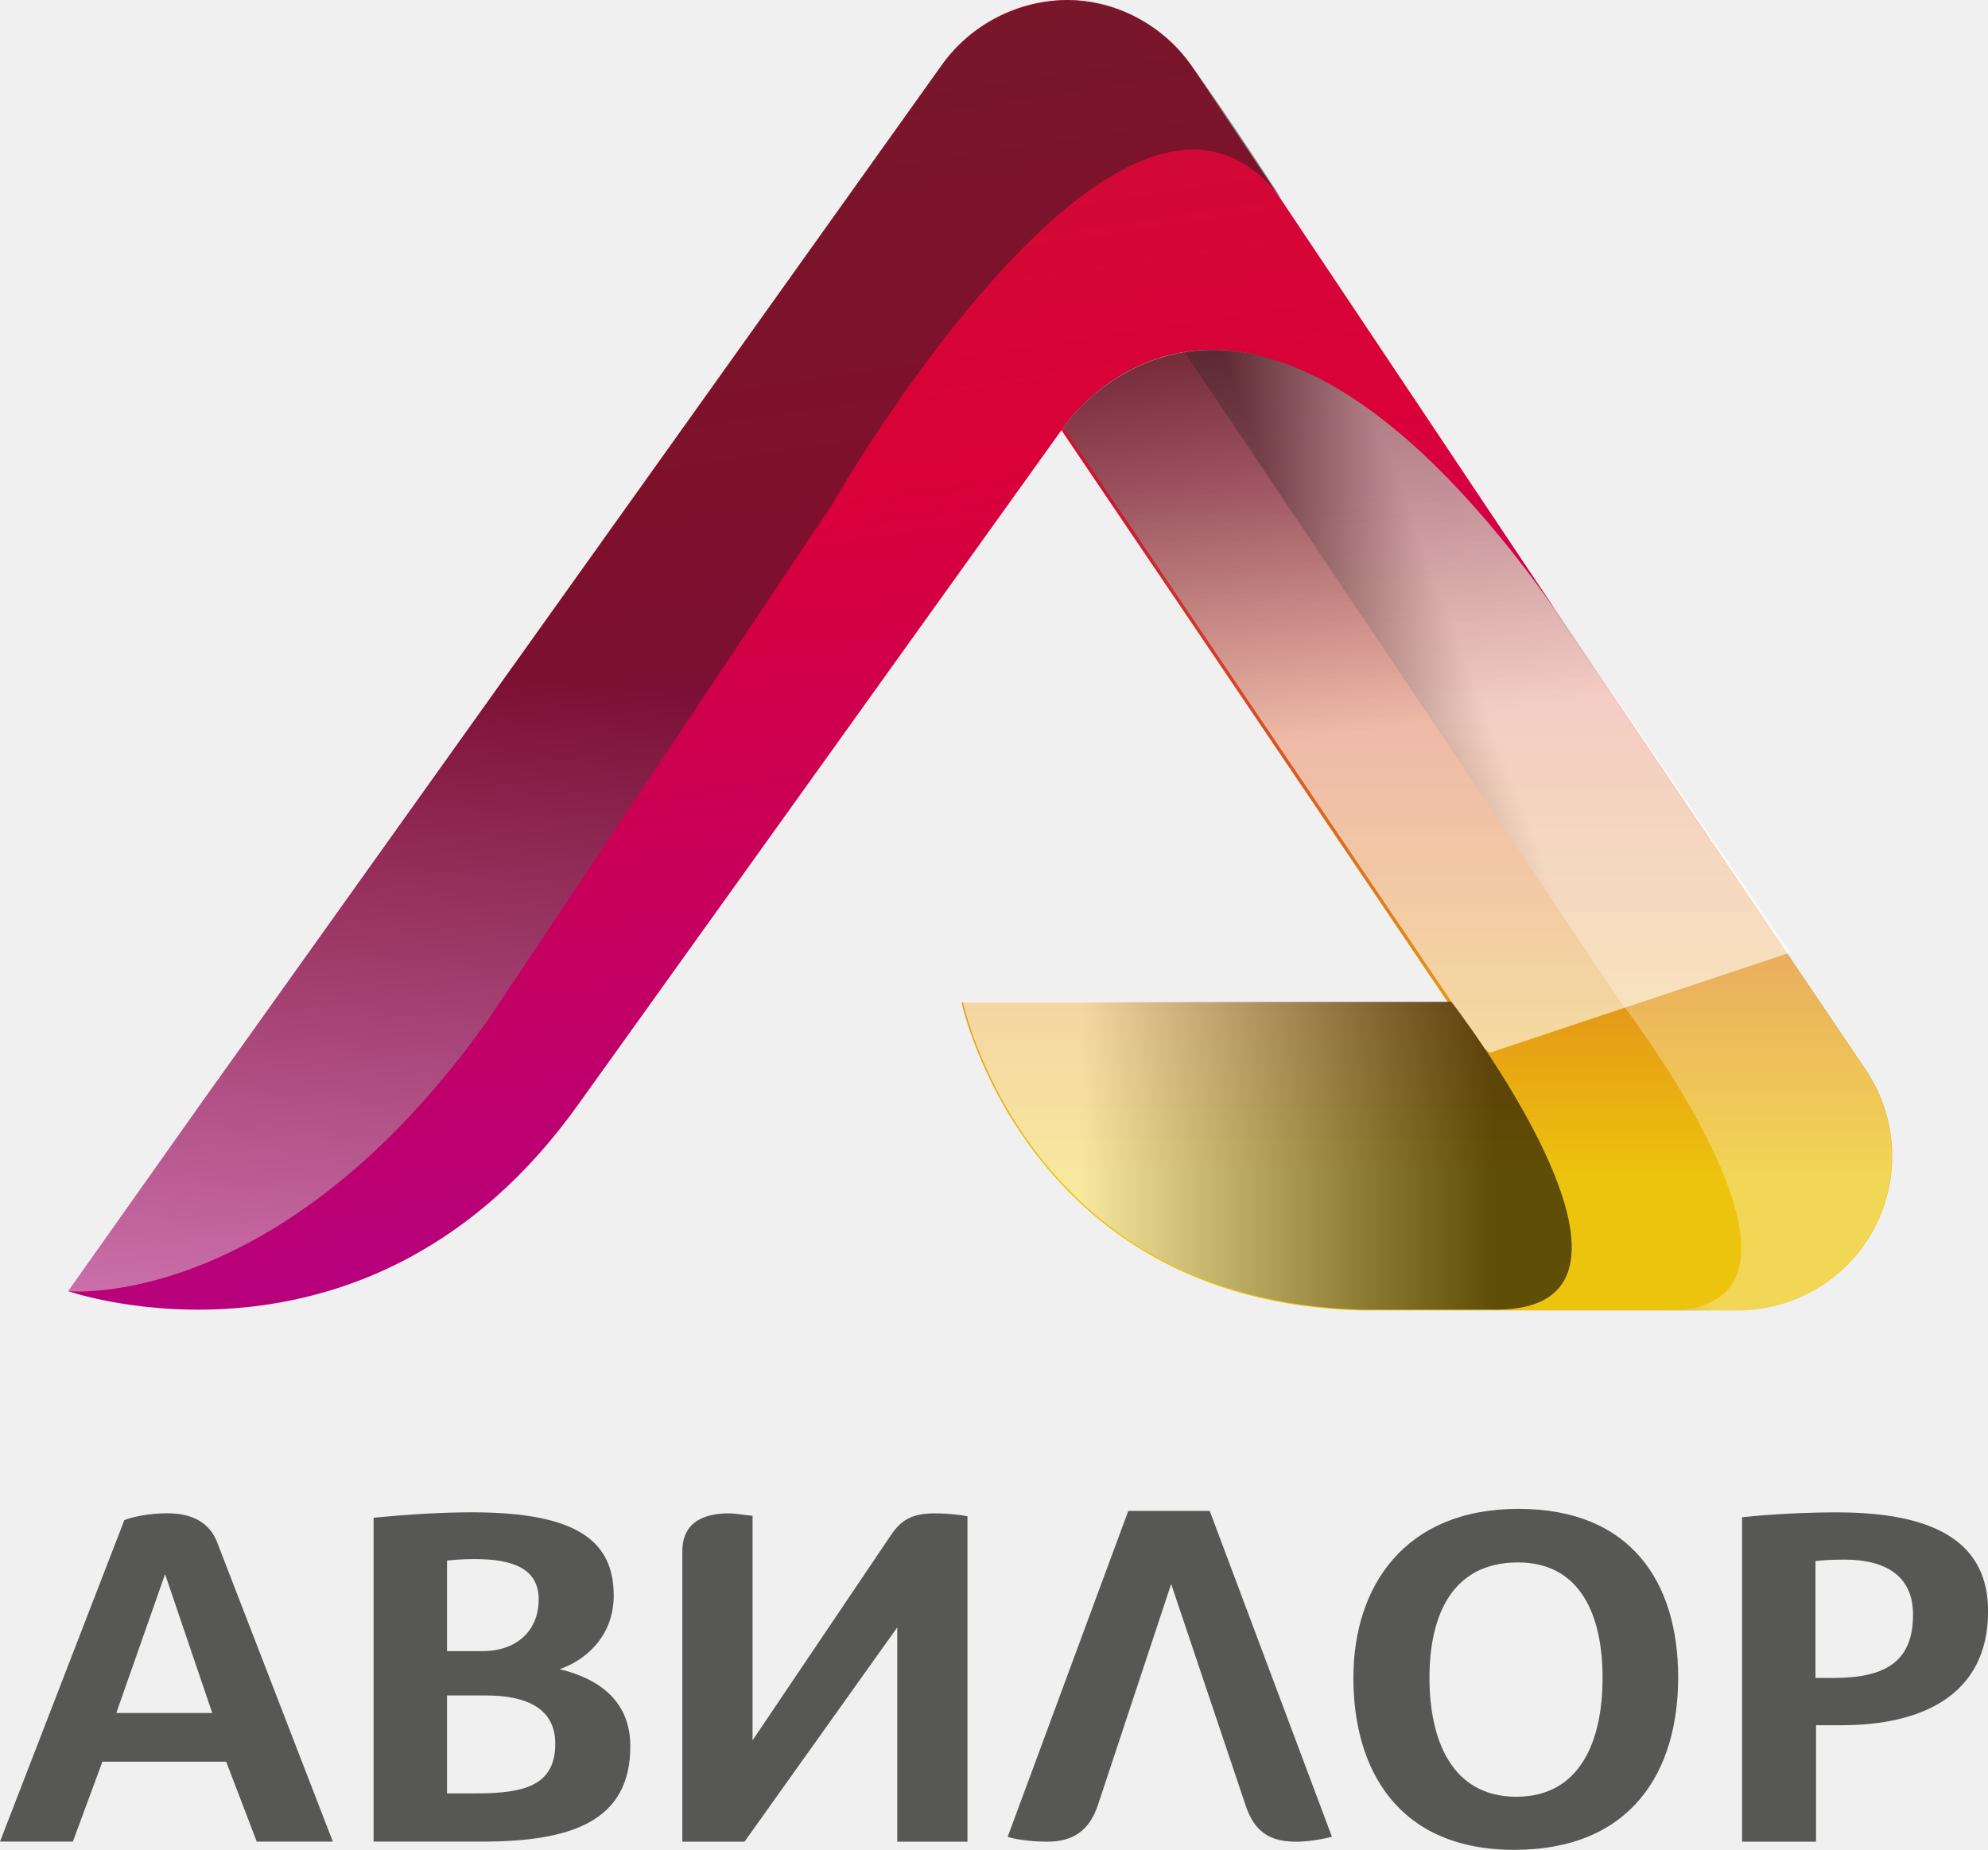
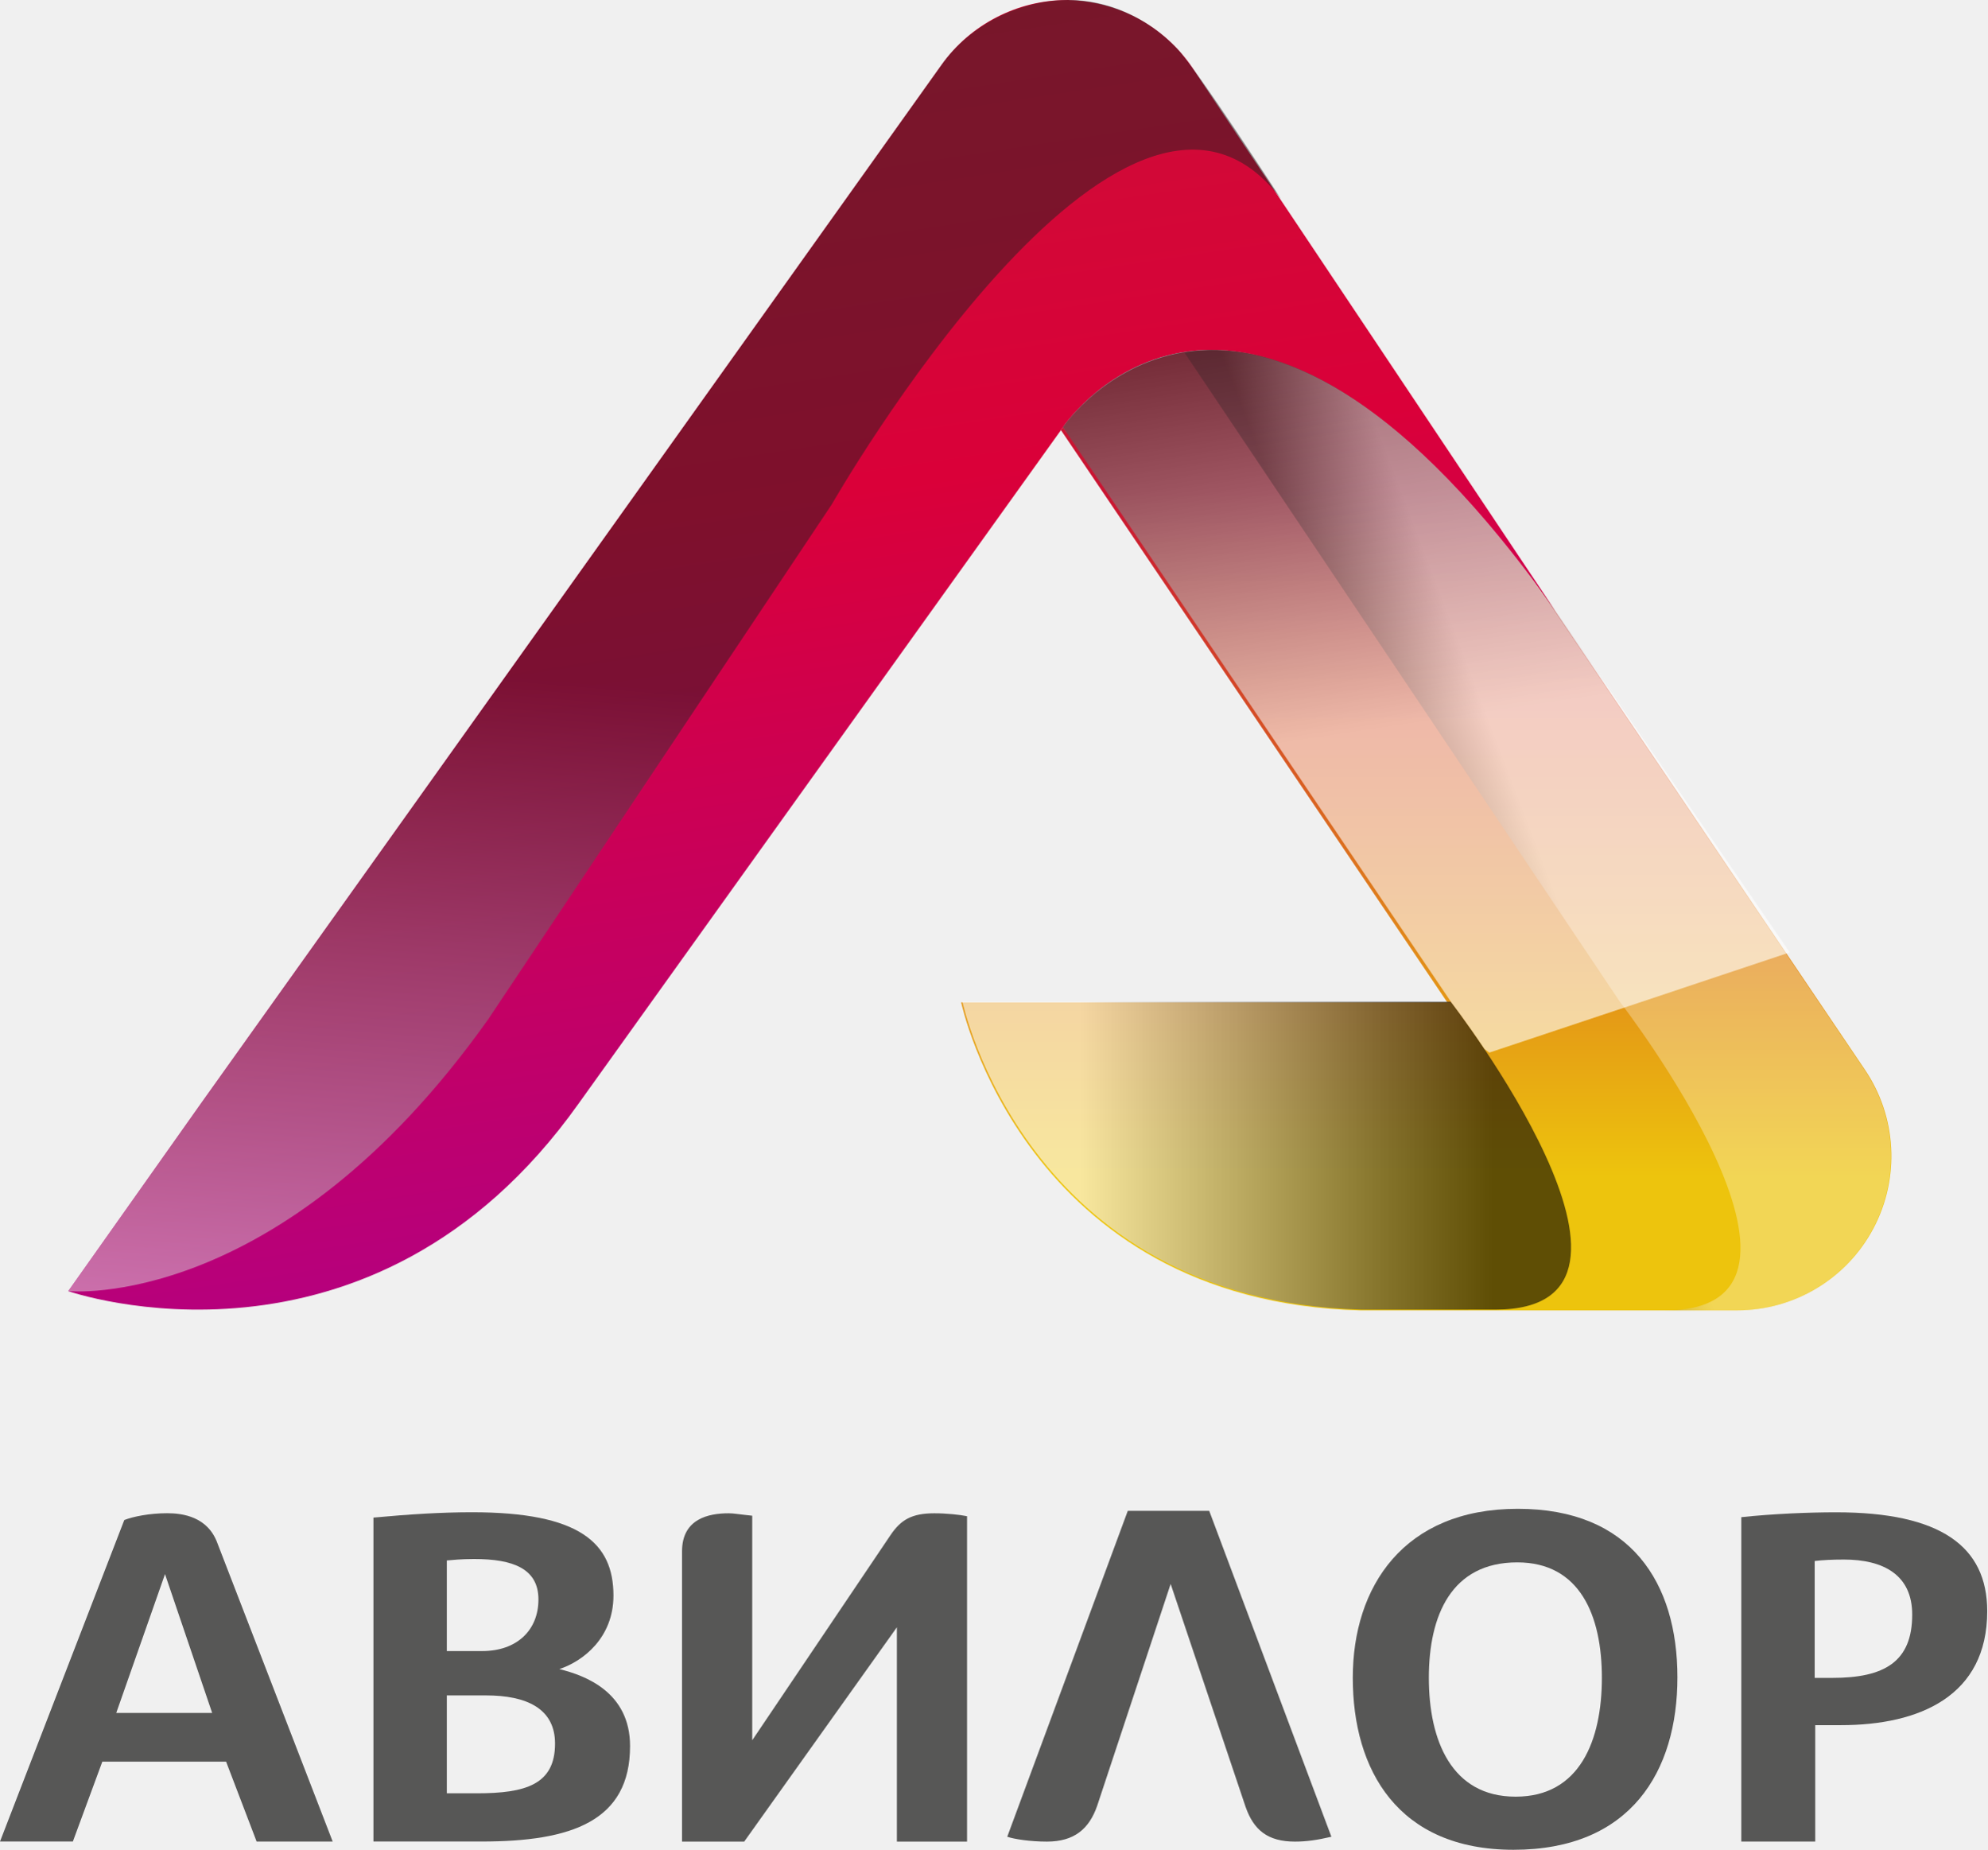
- <svg xmlns="http://www.w3.org/2000/svg" enable-background="new 0 0 144.673 134.655" version="1.1" viewBox="0 0 144.673 134.655" xml:space="preserve">
+ <svg xmlns="http://www.w3.org/2000/svg" version="1.1" x="0px" y="0px" width="144.678px" height="134.65px" viewBox="0 0 144.678 134.65" style="overflow:scroll;enable-background:new 0 0 144.678 134.65;" xml:space="preserve">
  <style type="text/css">
- 	._x005B_Default_x005D_{fill:#FFFFFF;stroke:#1D1D1B;stroke-miterlimit:10;}
- 	.Round_x0020_Corners_x0020_2_x0020_pt{fill:#FFFFFF;stroke:#1D1D1B;stroke-miterlimit:10;}
- 	.Live_x0020_Reflect_x0020_X{fill:none;}
- 	.Bevel_x0020_Soft{fill:url(#h);}
- 	.Dusk{fill:#FFFFFF;}
- 	.Pompadour_GS{fill-rule:evenodd;clip-rule:evenodd;fill:#51AEE2;}
	.st0{fill:#575756;}
- 	.st1{fill:url(#g);}
- 	.st2{fill:url(#f);}
- 	.st3{opacity:0.6;fill:url(#e);}
- 	.st4{opacity:0.6;fill:url(#d);}
- 	.st5{opacity:0.5;fill:url(#c);}
- 	.st6{opacity:0.3;fill:url(#b);}
- 	.st7{opacity:0.5;fill:url(#a);}
+ 	.st1{fill:url(#SVGID_1_);}
+ 	.st2{fill:url(#SVGID_2_);}
+ 	.st3{opacity:0.6;fill:url(#SVGID_3_);enable-background:new    ;}
+ 	.st4{opacity:0.6;fill:url(#SVGID_4_);enable-background:new    ;}
+ 	.st5{opacity:0.5;fill:url(#SVGID_5_);enable-background:new    ;}
+ 	.st6{opacity:0.3;fill:url(#SVGID_6_);enable-background:new    ;}
+ 	.st7{opacity:0.5;fill:url(#SVGID_7_);enable-background:new    ;}
+ 	.st8{fill:url(#SVGID_8_);}
+ 	.st9{fill:url(#SVGID_9_);}
+ 	.st10{opacity:0.6;fill:url(#SVGID_10_);enable-background:new    ;}
+ 	.st11{opacity:0.6;fill:url(#SVGID_11_);enable-background:new    ;}
+ 	.st12{opacity:0.5;fill:url(#SVGID_12_);enable-background:new    ;}
+ 	.st13{opacity:0.3;fill:url(#SVGID_13_);enable-background:new    ;}
+ 	.st14{opacity:0.5;fill:url(#SVGID_14_);enable-background:new    ;}
</style>
-   <linearGradient id="h" x1="-350.21" x2="-349.5" y1="-231.12" y2="-230.42" gradientUnits="userSpaceOnUse">
-     <stop stop-color="#E6E6EB" offset="0" />
-     <stop stop-color="#E2E2E7" offset=".175" />
-     <stop stop-color="#D6D6DB" offset=".355" />
-     <stop stop-color="#C2C3C6" offset=".537" />
-     <stop stop-color="#A5A7A9" offset=".72" />
-     <stop stop-color="#818485" offset=".903" />
-     <stop stop-color="#6B6E6E" offset="1" />
+   <defs>
+ </defs>
+   <path class="st0" d="M18.683,134.05l-2.223-5.815H7.45l-2.146,5.815H0l9.048-23.402  c0.625-0.248,1.834-0.496,3.121-0.496c1.131,0,2.964,0.248,3.666,2.199  l8.386,21.7h-5.539L18.683,134.05z M12.013,114.584l-3.55,10.105h6.983  L12.013,114.584z" />
+   <path class="st0" d="M35.066,134.05h-7.878v-23.579c2.652-0.248,4.993-0.39,7.177-0.39  c7.84,0,10.297,2.233,10.297,6.063c0,3.085-2.223,4.787-3.939,5.354  c1.872,0.461,5.148,1.666,5.148,5.603c0,5.46-4.251,6.949-10.804,6.949  L35.066,134.05z M34.52,113.485c-0.975,0-1.56,0.071-1.989,0.106v6.595h2.574  c2.535,0,4.096-1.525,4.096-3.759C39.2,114.194,37.367,113.485,34.52,113.485z   M34.715,130.54c3.55,0,5.694-0.638,5.694-3.617c0-2.553-2.067-3.51-5.031-3.51  h-2.847v7.127H34.715z" />
+   <path class="st0" d="M54.766,126.68v-16.346l-0.625-0.071  c-0.351-0.035-0.74-0.106-1.092-0.106c-1.443,0-3.393,0.39-3.393,2.766v21.133  h4.525l11.116-15.601v15.601h5.109v-23.686c-0.507-0.106-1.482-0.213-2.38-0.213  c-1.677,0-2.456,0.496-3.198,1.596l-10.063,14.927L54.766,126.68z" />
+   <path class="st0" d="M88.037,109.98h-5.929l-8.775,23.721  c0.507,0.177,1.677,0.355,2.886,0.355c1.989,0,3.081-0.922,3.666-2.624  l5.344-16.133l5.46,16.239c0.586,1.666,1.599,2.518,3.589,2.518  c0.819,0,1.599-0.106,2.653-0.355l-8.893-23.721L88.037,109.98z" />
+   <path class="st0" d="M110.19,134.65c-8.425,0-11.701-5.815-11.701-12.517  c0-6.63,3.705-12.303,12.013-12.303c8.23,0,11.623,5.389,11.623,12.268  C122.125,128.941,118.732,134.65,110.19,134.65z M110.463,113.73  c-4.797,0-6.436,3.865-6.436,8.403s1.638,8.652,6.319,8.652  c4.681,0,6.279-4.113,6.279-8.652S115.027,113.73,110.463,113.73z" />
+   <path class="st0" d="M134.03,125.58h-1.872v8.474h-5.382v-23.615  c2.34-0.248,4.914-0.354,6.904-0.354c7.605,0,10.999,2.482,10.999,7.197  c0,6.17-4.914,8.297-10.648,8.297L134.03,125.58z M134.225,113.524  c-0.819,0-1.522,0.035-2.107,0.106v8.509h1.288c3.783,0,5.812-1.17,5.812-4.609  c0-2.872-2.068-4.007-4.992-4.007H134.225z" />
+   <linearGradient id="SVGID_1_" gradientUnits="userSpaceOnUse" x1="103.84" y1="100.071" x2="103.84" y2="50.301" gradientTransform="matrix(1 0 0 -1 0 136)">
+     <stop offset="0" style="stop-color:#CA1533" />
+     <stop offset="1" style="stop-color:#EDC40D" />
  </linearGradient>
-   <path class="st0" d="m18.683 134.05l-2.223-5.815h-9.009l-2.146 5.815h-5.304l9.048-23.402c0.625-0.248 1.834-0.496 3.121-0.496 1.131 0 2.964 0.248 3.666 2.199l8.386 21.7h-5.539zm-6.67-19.466l-3.55 10.105h6.983l-3.433-10.105z" />
-   <path class="st0" d="m35.066 134.05h-7.878v-23.579c2.652-0.248 4.993-0.39 7.177-0.39 7.84 0 10.297 2.233 10.297 6.063 0 3.085-2.223 4.787-3.939 5.354 1.871 0.461 5.148 1.666 5.148 5.603 0 5.46-4.251 6.949-10.804 6.949zm-0.546-20.565c-0.975 0-1.56 0.071-1.989 0.106v6.595h2.574c2.535 0 4.096-1.525 4.096-3.759 1e-7 -2.233-1.834-2.943-4.681-2.943zm0.195 17.055c3.55 0 5.694-0.638 5.694-3.617 0-2.553-2.067-3.51-5.031-3.51h-2.847v7.127h2.184z" />
-   <path class="st0" d="m54.766 126.68v-16.346l-0.625-0.071c-0.351-0.035-0.74-0.106-1.092-0.106-1.443 0-3.393 0.39-3.393 2.766v21.133h4.525l11.116-15.601v15.601h5.109v-23.686c-0.507-0.106-1.482-0.213-2.38-0.213-1.677 0-2.456 0.496-3.198 1.596l-10.063 14.927z" />
-   <path class="st0" d="m88.037 109.98h-5.929l-8.775 23.721c0.507 0.177 1.677 0.355 2.886 0.355 1.989 0 3.081-0.922 3.666-2.624l5.344-16.133 5.46 16.239c0.586 1.666 1.599 2.518 3.588 2.518 0.819 0 1.599-0.106 2.653-0.355l-8.893-23.721z" />
-   <path class="st0" d="m110.19 134.65c-8.425 0-11.701-5.815-11.701-12.517 0-6.63 3.705-12.303 12.013-12.303 8.23 0 11.623 5.389 11.623 12.268 0 6.843-3.393 12.552-11.935 12.552zm0.273-20.92c-4.797 0-6.436 3.865-6.436 8.403 0 4.538 1.638 8.652 6.319 8.652 4.681 0 6.279-4.113 6.279-8.652 0-4.538-1.598-8.403-6.162-8.403z" />
-   <path class="st0" d="m134.03 125.58h-1.872v8.474h-5.382v-23.615c2.34-0.248 4.914-0.354 6.904-0.354 7.605 0 10.999 2.482 10.999 7.197 0 6.17-4.914 8.297-10.648 8.297zm0.195-12.056c-0.819 0-1.522 0.035-2.107 0.106v8.509h1.288c3.783 0 5.812-1.17 5.812-4.609 1e-7 -2.872-2.068-4.007-4.992-4.007z" />
-   <linearGradient id="g" x1="103.85" x2="103.85" y1="35.929" y2="85.699" gradientUnits="userSpaceOnUse">
-     <stop stop-color="#CA1533" offset="0" />
-     <stop stop-color="#EDC40D" offset="1" />
+   <path class="st1" d="M135.78,77.875l-25.055-37.105  c-20.232-25.936-32.067-11.402-33.244-9.818l-0,0.02l-0.091,0.127l0.28,0.415  c-0.001,0.001-0.003,0.001-0.004,0.002l-0.279-0.413l-0.146,0.205l28.115,41.635  l0,0.024l-35.377-0.003c0,0,4.584,21.765,29.047,22.423  c0,0,1.212-0.001,9.753-0.001h0l17.702-0  c4.151-0.002,7.963-2.295,9.91-5.961c1.947-3.667,1.712-8.109-0.611-11.549  L135.78,77.875z" />
+   <linearGradient id="SVGID_2_" gradientUnits="userSpaceOnUse" x1="63.57" y1="37.176" x2="44.832" y2="161.057" gradientTransform="matrix(1 0 0 -1 0 136)">
+     <stop offset="0" style="stop-color:#AF008A" />
+     <stop offset="0.5" style="stop-color:#DA0039" />
+     <stop offset="1" style="stop-color:#C11A32" />
  </linearGradient>
-   <path class="st1" d="m135.78 77.875l-25.055-37.105c-20.232-25.936-32.067-11.402-33.244-9.818l-1.907e-4 0.02-0.091 0.127 0.28 0.415c-0.001 7e-4 -0.003 0.001-0.004 0.002l-0.279-0.413-0.146 0.205 28.115 41.635 1.984e-4 0.024-35.377-0.003s4.584 21.765 29.047 22.423c0 0 1.212-6.027e-4 9.753-6.027e-4h1.984e-4l17.702-2.975e-4c4.151-0.002 7.963-2.295 9.91-5.961 1.948-3.667 1.712-8.109-0.611-11.549z" />
-   <linearGradient id="f" x1="63.57" x2="44.832" y1="98.824" y2="-25.057" gradientUnits="userSpaceOnUse">
-     <stop stop-color="#AF008A" offset="0" />
-     <stop stop-color="#DA0039" offset=".5" />
-     <stop stop-color="#C11A32" offset="1" />
+   <path class="st2" d="M86.821,4.943c-2.029-3.006-5.384-4.838-9.001-4.936l0-0.007  c-0.043-0.001-0.085,0.002-0.127,0.002c-0.018-0-0.036-0.002-0.054-0.002v0.003  c-3.58,0.011-7.012,1.78-9.106,4.74L14.745,80.16  c-3.58,5.063-9.78,13.825-9.78,13.825s22.012,7.685,37.169-13.665  l35.257-49.217l0.279,0.413c0.001-0.001,0.003-0.001,0.004-0.002l-0.28-0.415  l0.091-0.127l0-0.02c1.229-1.653,13.838-17.433,35.731,13.486  c0.009-0.004-26.395-39.495-26.395-39.495L86.821,4.943z" />
+   <linearGradient id="SVGID_3_" gradientUnits="userSpaceOnUse" x1="78.671" y1="51.879" x2="108.7" y2="51.879" gradientTransform="matrix(1 0 0 -1 0 136)">
+     <stop offset="0" style="stop-color:#FFFFFF" />
+     <stop offset="0.192" style="stop-color:#CCCCCC" />
+     <stop offset="0.755" style="stop-color:#3A3A3A" />
+     <stop offset="1" style="stop-color:#000000" />
  </linearGradient>
-   <path class="st2" d="m86.821 4.943c-2.029-3.006-5.384-4.838-9.001-4.936l1.068e-4 -0.007c-0.043-6e-4 -0.085 0.002-0.127 0.002-0.018-3e-4 -0.036-0.002-0.054-0.002v0.003c-3.58 0.011-7.012 1.78-9.106 4.74l-53.787 75.416c-3.58 5.063-9.78 13.825-9.78 13.825s22.012 7.685 37.169-13.665l35.257-49.217 0.279 0.413c0.001-5.989e-4 0.003-9.995e-4 0.004-0.002l-0.28-0.415 0.091-0.127 1.907e-4 -0.02c1.229-1.653 13.838-17.433 35.731 13.486 0.009-0.004-26.395-39.495-26.395-39.495z" />
-   <linearGradient id="e" x1="78.671" x2="108.7" y1="84.12" y2="84.12" gradientUnits="userSpaceOnUse">
-     <stop stop-color="#fff" offset="0" />
-     <stop stop-color="#ccc" offset=".192" />
-     <stop stop-color="#3A3A3A" offset=".755" />
-     <stop offset="1" />
+   <path class="st3" d="M99.111,95.332c0,0,1.212-0.001,9.753-0.001  c14.084,0-3.242-22.419-3.242-22.419l-35.558-0.003c0,0,4.584,21.765,29.048,22.423  L99.111,95.332z" />
+   <linearGradient id="SVGID_4_" gradientUnits="userSpaceOnUse" x1="104.184" y1="83.539" x2="98.458" y2="121.366" gradientTransform="matrix(1 0 0 -1 0 136)">
+     <stop offset="0" style="stop-color:#FFFFFF" />
+     <stop offset="1" style="stop-color:#000000" />
  </linearGradient>
-   <path class="st3" d="m99.111 95.332s1.212-6.027e-4 9.753-6.027e-4c14.084 0-3.242-22.419-3.242-22.419l-35.558-0.003c-1e-7 0 4.584 21.765 29.048 22.423z" />
-   <linearGradient id="d" x1="104.19" x2="98.464" y1="52.46" y2="14.633" gradientUnits="userSpaceOnUse">
-     <stop stop-color="#fff" offset="0" />
-     <stop offset="1" />
+   <path class="st4" d="M108.08,76.367l0.352,0.254l21.871-7.292l-0.007-0.01L113.665,45.072  c-23.326-33.437-36.28-13.983-36.28-13.983l28.304,41.915  c0,0,1.034,1.34,2.391,3.363L108.08,76.367z" />
+   <linearGradient id="SVGID_5_" gradientUnits="userSpaceOnUse" x1="44.913" y1="30.26" x2="49.442" y2="85.793" gradientTransform="matrix(1 0 0 -1 0 136)">
+     <stop offset="0" style="stop-color:#FFFFFF" />
+     <stop offset="1" style="stop-color:#231F20" />
  </linearGradient>
-   <path class="st4" d="m108.08 76.367l0.352 0.254 21.871-7.292-0.007-0.01-16.631-24.248c-23.326-33.437-36.28-13.983-36.28-13.983l28.304 41.915c1e-7 1.9e-6 1.034 1.34 2.39 3.363z" />
-   <linearGradient id="c" x1="44.914" x2="49.443" y1="105.74" y2="50.207" gradientUnits="userSpaceOnUse">
-     <stop stop-color="#fff" offset="0" />
-     <stop stop-color="#231F20" offset="1" />
+   <path class="st5" d="M77.82,0c-3.51,0-7.158,1.733-9.288,4.744L14.745,80.16  c-3.58,5.063-9.78,13.825-9.78,13.825s15.419,1.565,30.575-19.785l25.025-37.498  c0,0,21.331-37.299,32.697-22.22c0,0-6.086-9.394-7.56-10.943  C83.451,1.173,80.541,0,77.82,0L77.82,0z" />
+   <linearGradient id="SVGID_6_" gradientUnits="userSpaceOnUse" x1="111" y1="76.863" x2="102.89" y2="73.764" gradientTransform="matrix(1 0 0 -1 0 136)">
+     <stop offset="0" style="stop-color:#FFFFFF" />
+     <stop offset="1" style="stop-color:#231F20" />
  </linearGradient>
-   <path class="st5" d="m77.82 8.17e-5c-3.51 0-7.158 1.733-9.288 4.744l-53.787 75.416c-3.58 5.063-9.78 13.825-9.78 13.825s15.419 1.565 30.575-19.785l25.025-37.498s21.331-37.299 32.697-22.22c0 0-6.086-9.394-7.56-10.943-2.251-2.366-5.161-3.539-7.882-3.539z" />
-   <linearGradient id="b" x1="111" x2="102.89" y1="59.136" y2="62.235" gradientUnits="userSpaceOnUse">
-     <stop stop-color="#fff" offset="0" />
-     <stop stop-color="#231F20" offset="1" />
+   <path class="st6" d="M135.75,77.883L111.791,42.434  C101.738,28.948,93.148,24.594,86.228,25.652l31.729,47.298  c0,0,17.326,22.444,3.242,22.444l5.252-0c4.151-0.002,7.963-2.294,9.91-5.961  c1.947-3.667,1.712-8.109-0.611-11.549L135.75,77.883z" />
+   <linearGradient id="SVGID_7_" gradientUnits="userSpaceOnUse" x1="119.584" y1="86.399" x2="108.754" y2="157.986" gradientTransform="matrix(1 0 0 -1 0 136)">
+     <stop offset="0" style="stop-color:#FFFFFF" />
+     <stop offset="1" style="stop-color:#000000" />
  </linearGradient>
-   <path class="st6" d="m135.75 77.883l-23.959-35.449c-10.053-13.486-18.643-17.84-25.563-16.782l31.729 47.298s17.326 22.444 3.242 22.444l5.252-3.967e-4c4.151-0.002 7.963-2.294 9.91-5.961 1.948-3.667 1.712-8.109-0.611-11.549z" />
-   <linearGradient id="a" x1="119.59" x2="108.76" y1="49.6" y2="-21.987" gradientUnits="userSpaceOnUse">
-     <stop stop-color="#fff" offset="0" />
-     <stop offset="1" />
-   </linearGradient>
-   <polygon class="st7" points="114.84 46.44 114.83 46.444 125.85 62.744" />
+   <polygon class="st7" points="114.84,46.44 114.83,46.444 125.85,62.744 " />
</svg>
